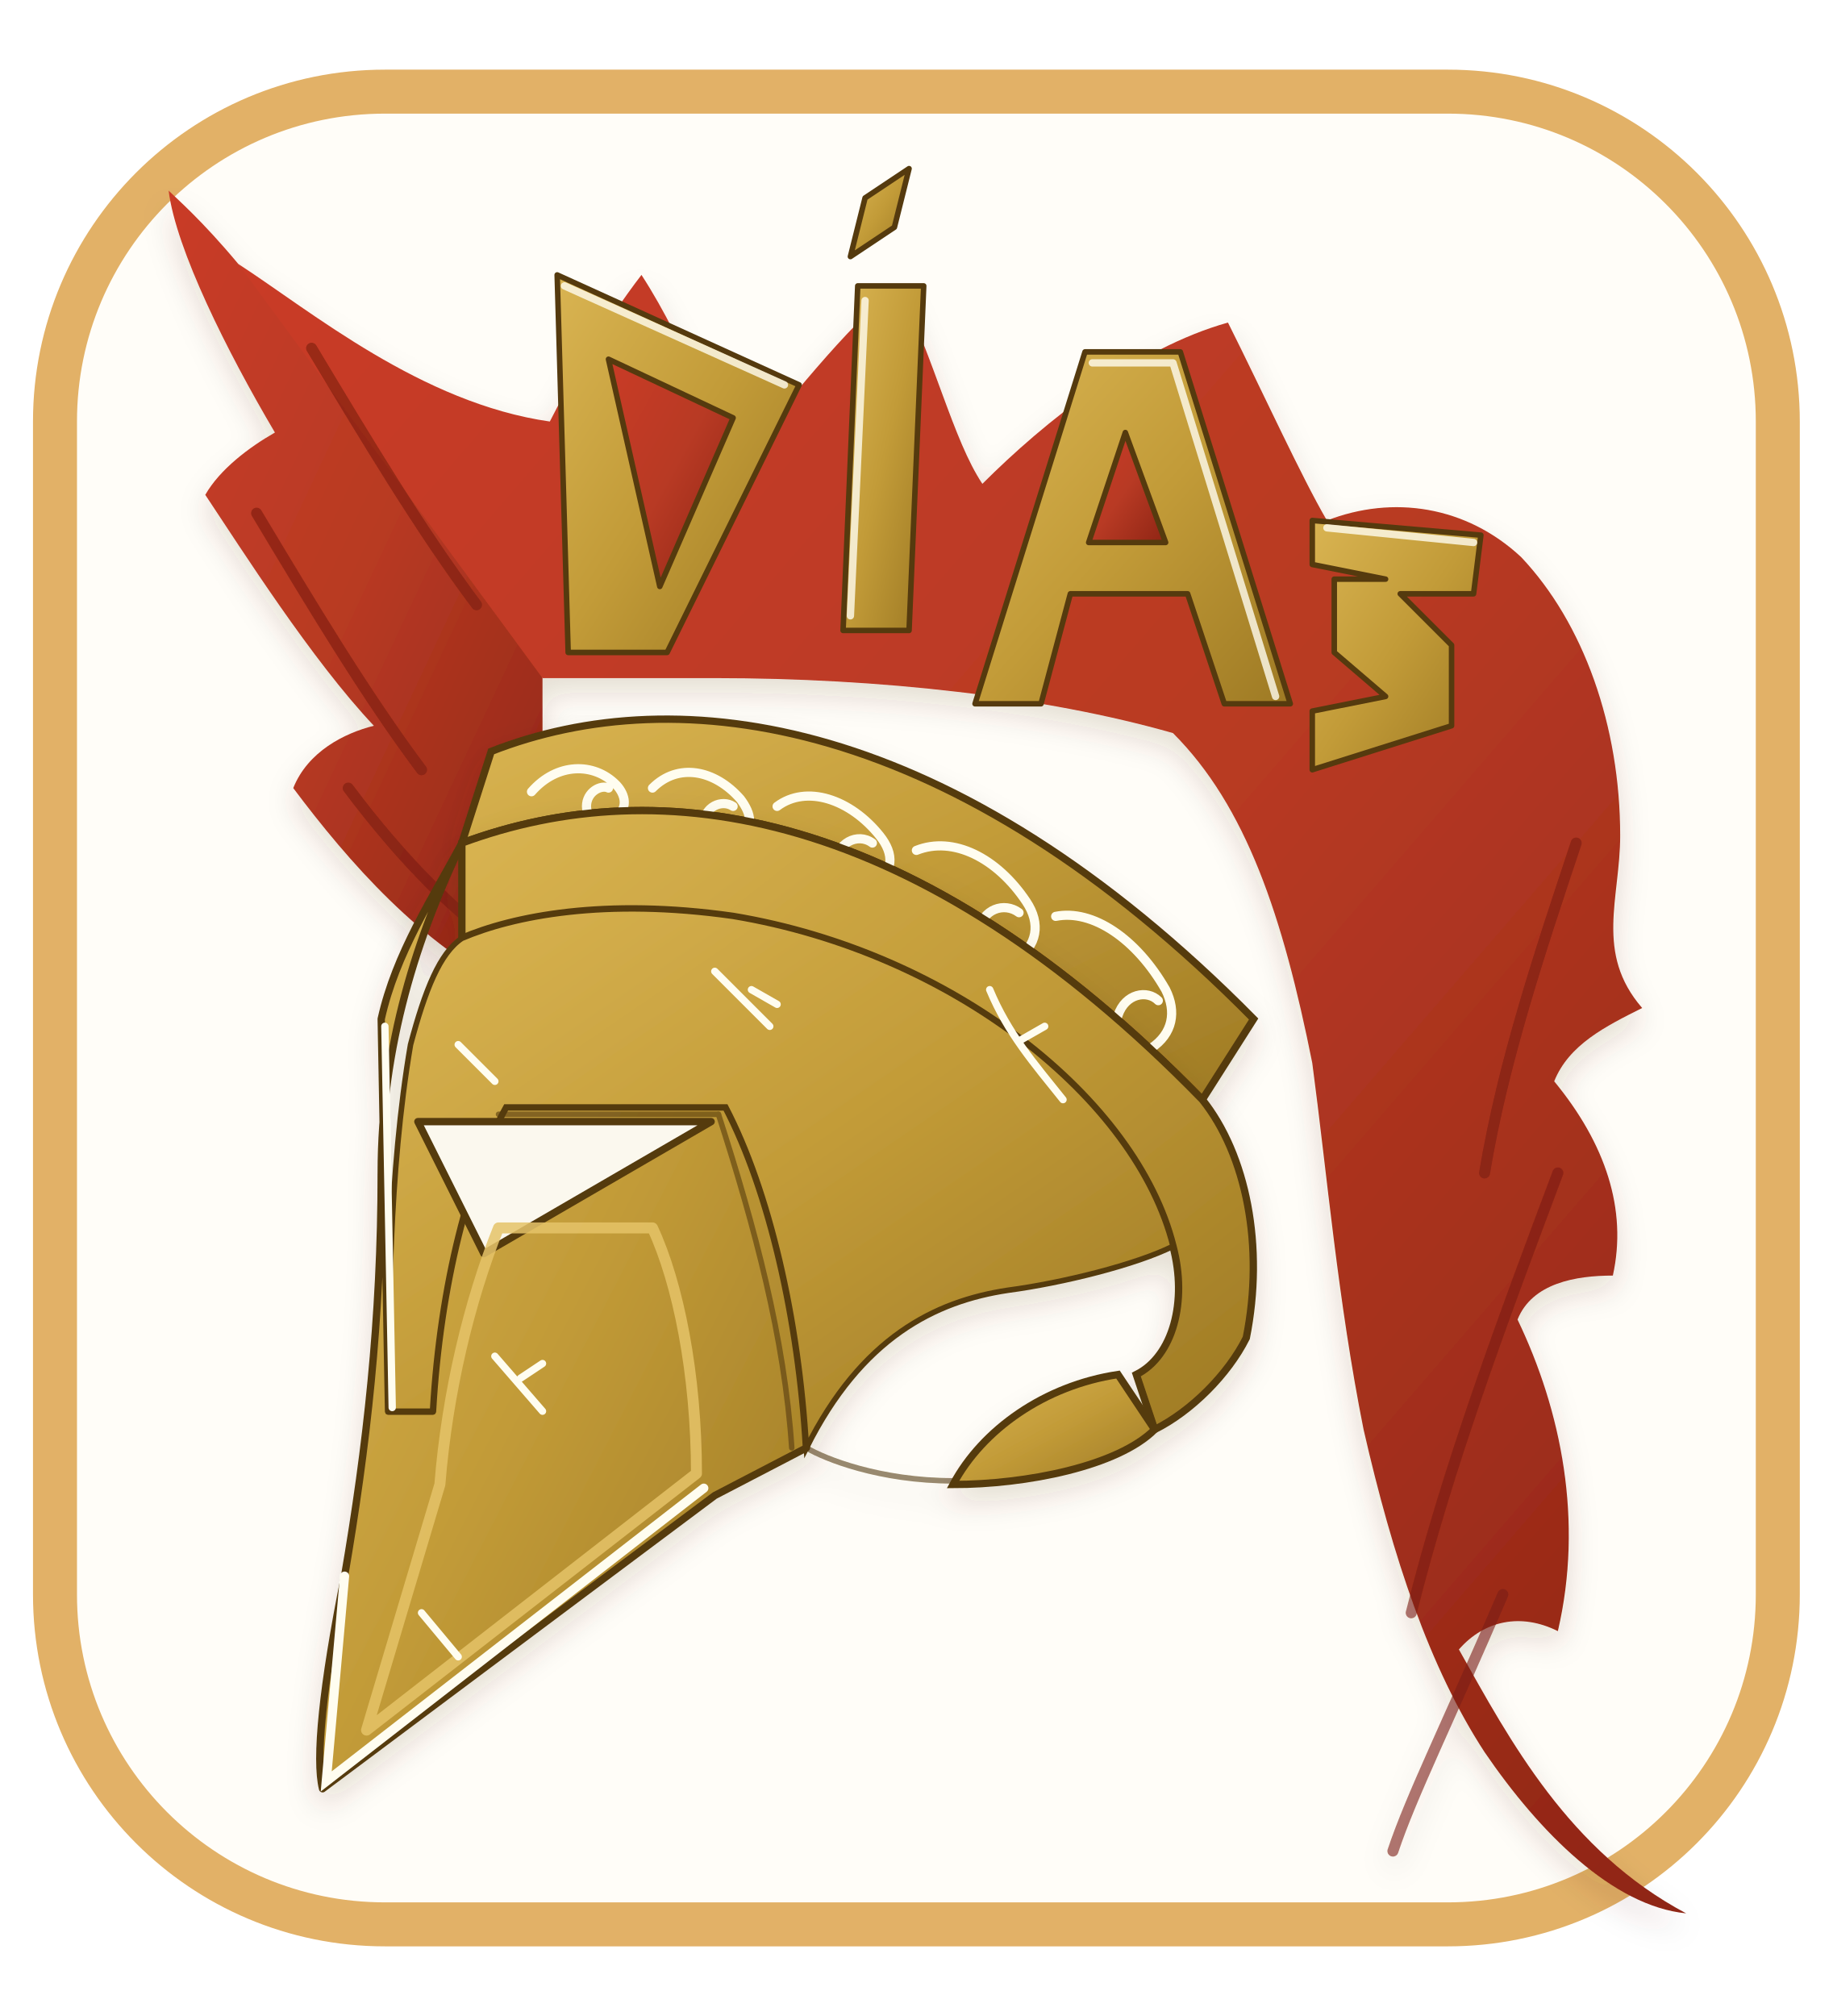
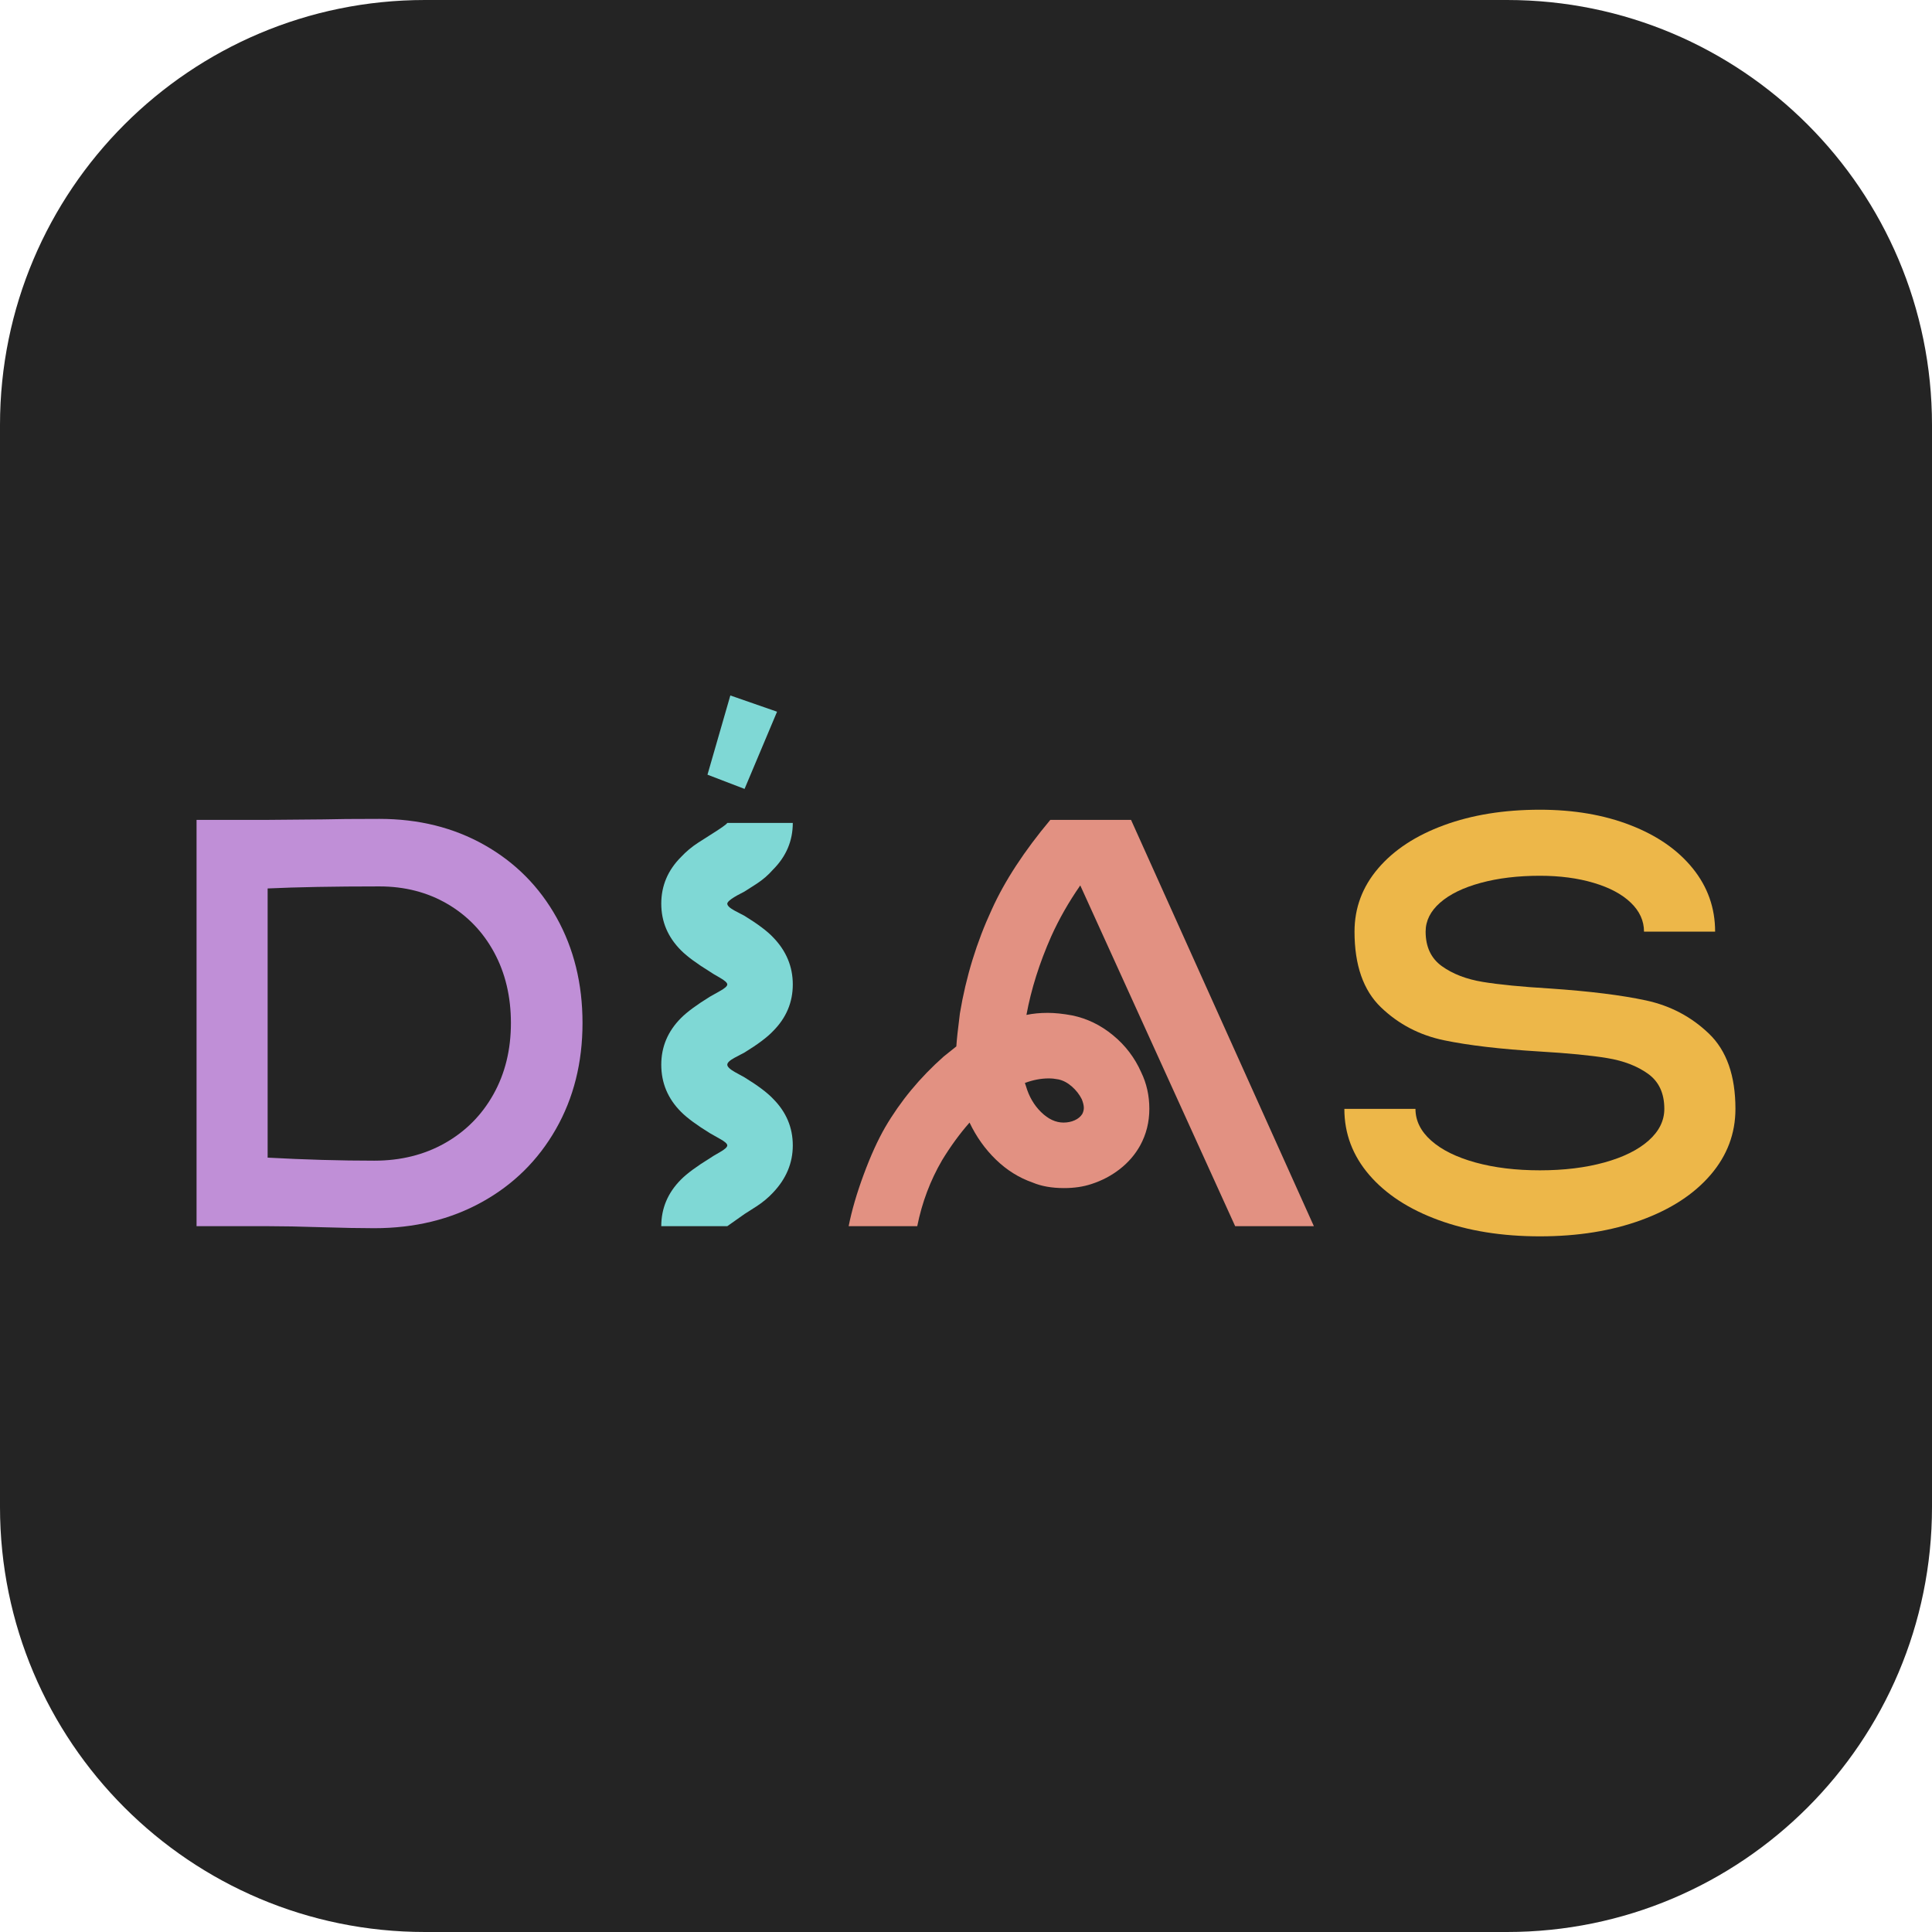
- <svg xmlns="http://www.w3.org/2000/svg" viewBox="0 0 500 550" width="100%" height="100%">
-   <rect x="15" y="25" width="470" height="500" rx="90" fill="#FFFDF8" stroke="#E2B167" stroke-width="12" />
-   <defs>
-     <linearGradient id="goldGrad" x1="0%" y1="0%" x2="100%" y2="100%">
-       <stop offset="0%" stop-color="#D9B452" />
-       <stop offset="50%" stop-color="#C29B38" />
-       <stop offset="100%" stop-color="#9E7A24" />
-     </linearGradient>
-     <linearGradient id="crestGrad" x1="0%" y1="0%" x2="100%" y2="100%">
-       <stop offset="0%" stop-color="#C93B26" />
-       <stop offset="50%" stop-color="#B83A24" />
-       <stop offset="100%" stop-color="#8F2514" />
-     </linearGradient>
-     <filter id="subtleDrop" x="-5%" y="-5%" width="115%" height="115%">
-       <feDropShadow dx="0" dy="4" stdDeviation="4" flood-color="#552200" flood-opacity="0.15" />
-     </filter>
-   </defs>
-   <g id="crest-plume" filter="url(#subtleDrop)">
-     <path d="         M 148 185         C 140 160, 115 125, 65 72         C 55 60, 48 54, 46 52         C 48 68, 62 96, 75 118         C 68 122, 60 128, 56 135         C 66 150, 85 180, 102 198         C 94 200, 84 205, 80 215         C 95 235, 115 258, 140 270         C 144 260, 147 245, 148 230         L 148 185 Z       " fill="url(#crestGrad)" />
-     <path d="         M 65 72         C 85 85, 115 110, 150 115         C 155 105, 165 88, 175 75         C 188 95, 195 118, 202 125         C 215 110, 230 90, 245 78         C 255 98, 260 120, 268 132         C 285 115, 310 95, 335 88         C 345 108, 355 130, 362 142         C 380 135, 400 138, 415 152         C 432 170, 442 198, 442 228         C 442 245, 435 260, 448 275         C 438 280, 428 285, 424 295         C 438 312, 444 330, 440 348         C 430 348, 418 350, 414 360         C 426 385, 432 415, 425 445         C 415 440, 405 442, 398 450         C 412 475, 428 505, 460 522         C 440 520, 420 500, 405 478         C 390 455, 380 425, 372 390         C 365 355, 362 320, 358 290         C 350 250, 340 220, 320 200         C 285 190, 240 185, 195 185         C 170 185, 155 185, 148 185         Z       " fill="url(#crestGrad)" />
-     <path d="         M 85 95 C 100 120, 115 145, 130 165         M 70 140 C 85 165, 100 190, 115 210         M 95 215 C 110 235, 125 250, 140 260         M 430 230 C 420 260, 410 290, 405 320         M 425 320 C 410 360, 395 400, 385 440         M 410 435 C 395 470, 385 490, 380 505       " stroke="#7A1C0D" stroke-width="3" stroke-linecap="round" fill="none" opacity="0.6" />
-   </g>
-   <g id="dias-text" fill="url(#goldGrad)" stroke="#553A0E" stroke-width="1.5" stroke-linejoin="round">
-     <path d="         M 152 75         L 218 105         L 182 178         L 155 178         Z       " />
-     <path d="         M 166 98         L 200 114         L 180 160         Z       " fill="url(#crestGrad)" stroke="#553A0E" stroke-width="1.5" />
-     <polygon points="236,54 248,46 244,62 232,70" fill="url(#goldGrad)" />
-     <polygon points="234,78 252,78 248,172 230,172" />
-     <polygon points="296,96 322,96 352,192 334,192 324,162 292,162 284,192 266,192" />
-     <polygon points="307,118 318,148 297,148" fill="url(#crestGrad)" stroke="#553A0E" stroke-width="1.5" />
-     <polygon points="         358,142         404,146         402,162         382,162         396,176         396,198         358,210         358,194         378,190         364,178         364,158         378,158         358,154       " />
-     <path d="         M 154 78 L 214 105         M 236 82 L 232 168         M 298 99 L 320 99 L 348 190         M 362 144 L 402 148       " stroke="#FFFDF0" stroke-width="2" stroke-linecap="round" fill="none" opacity="0.8" />
-   </g>
-   <g id="crest-band" filter="url(#subtleDrop)">
-     <path d="         M 134 205         C 185 185, 260 195, 342 278         L 328 300         C 250 220, 180 210, 126 230         Z       " fill="url(#goldGrad)" stroke="#553A0E" stroke-width="2" />
-     <path d="         M 145 216         C 152 208, 162 208, 168 214         C 170 216, 172 220, 168 223         C 165 225, 160 224, 160 220         C 160 216, 164 214, 166 215          M 178 215         C 185 208, 195 210, 202 218         C 205 222, 206 226, 201 230         C 197 232, 192 230, 192 225         C 192 220, 197 218, 200 220          M 212 220         C 220 214, 232 218, 240 228         C 244 233, 244 238, 238 242         C 233 245, 227 242, 228 236         C 228 230, 234 227, 238 230          M 250 232         C 260 228, 272 234, 280 246         C 284 252, 283 258, 277 262         C 271 264, 265 260, 267 254         C 268 248, 274 246, 278 249          M 288 250         C 298 248, 310 256, 318 270         C 321 276, 320 282, 314 286         C 308 288, 303 283, 305 277         C 307 271, 313 270, 316 273       " stroke="#FFFDF0" stroke-width="2.5" stroke-linecap="round" fill="none" />
-   </g>
-   <g id="helmet-body" filter="url(#subtleDrop)">
-     <path d="         M 126 230         C 180 210, 250 220, 328 300         C 340 315, 345 340, 340 365         C 335 375, 325 385, 315 390         L 310 375         C 320 370, 324 355, 320 340         C 310 300, 260 260, 200 250         C 165 245, 140 250, 126 256         Z       " fill="url(#goldGrad)" stroke="#553A0E" stroke-width="2" />
-     <path d="         M 126 230         C 118 245, 108 260, 104 278         L 106 385         L 118 385         C 120 350, 128 320, 138 302         L 198 302         C 210 325, 218 360, 220 395         L 195 408         L 88 488         C 86 480, 88 460, 94 430         C 100 395, 104 360, 104 320         C 104 285, 114 255, 126 230         Z       " fill="url(#goldGrad)" stroke="#553A0E" stroke-width="2" stroke-linejoin="round" />
-     <path d="         M 126 256         C 140 250, 165 245, 200 250         C 260 260, 310 300, 320 340         C 310 345, 290 350, 275 352         C 255 355, 235 365, 220 395         C 218 360, 210 325, 198 302         L 138 302         C 128 320, 120 350, 118 385         L 106 385         C 106 360, 106 320, 112 285         C 116 270, 120 260, 126 256         Z       " fill="url(#goldGrad)" stroke="#553A0E" stroke-width="1.5" />
-     <polygon points="114,306 194,306 132,342" fill="#FBF8EE" stroke="#553A0E" stroke-width="2" stroke-linejoin="round" />
-     <path d="         M 315 390         C 305 400, 280 405, 260 405         C 268 390, 285 378, 305 375         Z       " fill="url(#goldGrad)" stroke="#553A0E" stroke-width="2" />
-     <path d="         M 100 472         L 190 402         C 190 375, 185 350, 178 335         L 136 335         C 128 355, 122 380, 120 405         L 100 472         Z       " fill="none" stroke="#E5C368" stroke-width="3" stroke-linejoin="round" opacity="0.85" />
-     <g stroke="#FFFDF0" stroke-width="2" stroke-linecap="round" fill="none">
-       <path d="M 270 270 C 275 282, 282 290, 290 300 M 278 284 L 285 280" />
-       <path d="M 195 265 L 210 280 M 205 270 L 212 274" />
-       <path d="M 125 285 L 135 295" />
-       <path d="M 135 370 L 148 385 M 142 376 L 148 372" />
-       <path d="M 115 440 L 125 452" />
-       <path d="M 94 430 L 89 486 L 192 406" stroke="#FFFDF0" stroke-width="2.5" />
-       <path d="M 105 280 L 107 384" stroke="#FFFDF0" stroke-width="2" />
-     </g>
-     <g stroke="#553A0E" stroke-width="1.5" stroke-linecap="round" fill="none" opacity="0.6">
-       <path d="M 136 304 L 196 304" />
-       <path d="M 196 304 C 206 335, 214 365, 216 395" />
-       <path d="M 260 404 C 240 404, 225 398, 220 395" />
-     </g>
-   </g>
+ <svg xmlns="http://www.w3.org/2000/svg" viewBox="137.9 -229.0 1179.7 1179.7">
+   <rect x="137.9" y="-229.0" width="1179.7" height="1179.7" rx="259.5" fill="#242424" />
+   <path fill="#C08FD7" transform="translate(226.90 519.72)" d="M 139.547 1.234 C 131.066 1.234 120.211 1.031 106.984 0.625 C 94.172 0.207 83.316 0 74.422 0 L 31.016 0 L 31.016 -248.094 L 74.422 -248.094 L 108.531 -248.391 C 115.562 -248.598 126.938 -248.703 142.656 -248.703 C 166.633 -248.703 188.031 -243.379 206.844 -232.734 C 225.656 -222.086 240.332 -207.305 250.875 -188.391 C 261.414 -169.473 266.688 -148.023 266.688 -124.047 C 266.688 -99.859 261.258 -78.254 250.406 -59.234 C 239.551 -40.211 224.508 -25.379 205.281 -14.734 C 186.062 -4.086 164.148 1.234 139.547 1.234 Z M 74.422 -41.859 C 97.16 -40.617 118.867 -40 139.547 -40 C 155.672 -40 170.039 -43.566 182.656 -50.703 C 195.27 -57.836 205.141 -67.758 212.266 -80.469 C 219.398 -93.188 222.969 -107.711 222.969 -124.047 C 222.969 -140.172 219.555 -154.535 212.734 -167.141 C 205.91 -179.754 196.398 -189.629 184.203 -196.766 C 172.004 -203.898 158.156 -207.469 142.656 -207.469 C 114.945 -207.469 92.203 -207.051 74.422 -206.219 Z M 74.422 -41.859 " />
+   <path fill="#7FD8D5" transform="translate(510.66 519.72)" d="M 31.016 0 C 31.016 -10.957 35.047 -20.469 43.109 -28.531 C 46.828 -32.25 52.719 -36.586 60.781 -41.547 C 61.602 -42.172 63.566 -43.359 66.672 -45.109 C 69.773 -46.867 71.328 -48.27 71.328 -49.312 C 71.328 -50.344 69.828 -51.68 66.828 -53.328 C 63.828 -54.984 61.812 -56.125 60.781 -56.75 C 52.719 -61.707 46.828 -66.051 43.109 -69.781 C 35.047 -77.844 31.016 -87.453 31.016 -98.609 C 31.016 -109.566 35.047 -119.078 43.109 -127.141 C 46.828 -130.867 52.719 -135.211 60.781 -140.172 C 61.812 -140.785 63.828 -141.922 66.828 -143.578 C 69.828 -145.234 71.328 -146.578 71.328 -147.609 C 71.328 -148.641 69.773 -150.035 66.672 -151.797 C 63.566 -153.555 61.602 -154.742 60.781 -155.359 C 52.719 -160.328 46.828 -164.672 43.109 -168.391 C 35.047 -176.453 31.016 -185.961 31.016 -196.922 C 31.016 -207.879 35.047 -217.391 43.109 -225.453 C 46.203 -228.754 49.66 -231.645 53.484 -234.125 C 57.316 -236.613 59.75 -238.164 60.781 -238.781 C 67.395 -242.914 70.91 -245.398 71.328 -246.234 L 111.328 -246.234 C 111.328 -235.273 107.297 -225.766 99.234 -217.703 C 96.336 -214.391 92.977 -211.492 89.156 -209.016 C 85.332 -206.535 82.906 -204.984 81.875 -204.359 C 74.844 -200.848 71.328 -198.367 71.328 -196.922 C 71.328 -195.68 72.875 -194.234 75.969 -192.578 C 79.07 -190.922 81.039 -189.891 81.875 -189.484 C 89.938 -184.516 95.723 -180.172 99.234 -176.453 C 107.297 -168.18 111.328 -158.566 111.328 -147.609 C 111.328 -136.648 107.297 -127.141 99.234 -119.078 C 95.723 -115.359 89.938 -111.02 81.875 -106.062 C 81.039 -105.645 79.07 -104.609 75.969 -102.953 C 72.875 -101.297 71.328 -99.848 71.328 -98.609 C 71.328 -97.367 72.875 -95.867 75.969 -94.109 C 79.07 -92.359 81.039 -91.273 81.875 -90.859 C 89.938 -85.898 95.723 -81.562 99.234 -77.844 C 107.297 -69.781 111.328 -60.27 111.328 -49.312 C 111.328 -38.562 107.297 -28.945 99.234 -20.469 C 96.336 -17.363 92.977 -14.57 89.156 -12.094 C 85.332 -9.613 82.906 -8.062 81.875 -7.438 L 71.328 0 Z M 59.234 -275.688 L 73.188 -324.062 L 101.719 -314.141 L 81.875 -267 Z M 59.234 -275.688 " />
+   <path fill="#E29182" transform="translate(653.01 519.72)" d="M 3.094 0 C 4.957 -9.508 8.008 -20 12.25 -31.469 C 16.488 -42.945 20.879 -52.613 25.422 -60.469 C 34.734 -76.383 46.625 -90.754 61.094 -103.578 L 68.844 -109.781 C 69.051 -113.5 69.773 -120.219 71.016 -129.938 C 74.734 -152.258 81.242 -173.453 90.547 -193.516 C 98.41 -210.879 110.301 -229.07 126.219 -248.094 L 175.516 -248.094 L 287.156 0 L 239.094 0 L 144.516 -208.078 C 137.484 -197.953 131.586 -187.617 126.828 -177.078 C 119.598 -160.742 114.535 -144.719 111.641 -129 C 115.566 -129.832 119.906 -130.25 124.656 -130.25 C 129 -130.25 133.961 -129.734 139.547 -128.703 C 148.641 -126.836 156.957 -122.801 164.5 -116.594 C 172.051 -110.395 177.789 -102.852 181.719 -93.969 C 185.031 -87.145 186.688 -79.703 186.688 -71.641 C 186.688 -63.578 184.828 -56.133 181.109 -49.312 C 178.004 -43.727 173.867 -38.922 168.703 -34.891 C 163.535 -30.859 157.742 -27.805 151.328 -25.734 C 146.367 -24.086 140.789 -23.266 134.594 -23.266 C 127.145 -23.266 120.734 -24.398 115.359 -26.672 C 107.086 -29.566 99.645 -34.219 93.031 -40.625 C 86.414 -47.031 81.039 -54.578 76.906 -63.266 C 70.906 -56.441 65.32 -48.789 60.156 -40.312 C 52.926 -27.906 47.863 -14.469 44.969 0 Z M 111.328 -85.594 C 113.191 -79.188 116.289 -73.863 120.625 -69.625 C 124.969 -65.383 129.52 -63.266 134.281 -63.266 C 136.758 -63.266 139.031 -63.727 141.094 -64.656 C 143.164 -65.582 144.719 -66.875 145.75 -68.531 C 146.375 -69.77 146.688 -71.008 146.688 -72.25 C 146.688 -73.695 146.27 -75.457 145.438 -77.531 C 143.988 -80.426 141.973 -83.008 139.391 -85.281 C 136.805 -87.551 134.066 -89 131.172 -89.625 C 129.109 -90.031 127.145 -90.234 125.281 -90.234 C 120.531 -90.234 115.672 -89.305 110.703 -87.453 Z M 111.328 -85.594 " />
+   <path fill="#EDB749" transform="translate(943.28 519.72)" d="M 134.891 6.203 C 111.742 6.203 91.125 2.895 73.031 -3.719 C 54.938 -10.332 40.82 -19.531 30.688 -31.312 C 20.562 -43.102 15.5 -56.547 15.5 -71.641 L 58.922 -71.641 C 58.922 -64.398 62.125 -57.938 68.531 -52.25 C 74.938 -46.562 83.926 -42.113 95.5 -38.906 C 107.082 -35.707 120.211 -34.109 134.891 -34.109 C 149.578 -34.109 162.707 -35.707 174.281 -38.906 C 185.852 -42.113 194.844 -46.562 201.25 -52.25 C 207.664 -57.938 210.875 -64.398 210.875 -71.641 C 210.875 -81.148 207.566 -88.281 200.953 -93.031 C 194.336 -97.789 186.016 -100.992 175.984 -102.641 C 165.961 -104.297 152.164 -105.641 134.594 -106.672 C 110.812 -108.117 91.426 -110.395 76.438 -113.5 C 61.445 -116.602 48.578 -123.32 37.828 -133.656 C 27.078 -143.988 21.703 -159.391 21.703 -179.859 C 21.703 -194.336 26.508 -207.207 36.125 -218.469 C 45.738 -229.738 59.125 -238.523 76.281 -244.828 C 93.445 -251.141 112.984 -254.297 134.891 -254.297 C 155.566 -254.297 174.02 -251.141 190.25 -244.828 C 206.477 -238.523 219.141 -229.738 228.234 -218.469 C 237.336 -207.207 241.891 -194.336 241.891 -179.859 L 198.469 -179.859 C 198.469 -186.473 195.781 -192.363 190.406 -197.531 C 185.031 -202.707 177.484 -206.738 167.766 -209.625 C 158.047 -212.52 147.086 -213.969 134.891 -213.969 C 121.453 -213.969 109.41 -212.52 98.766 -209.625 C 88.117 -206.738 79.848 -202.707 73.953 -197.531 C 68.066 -192.363 65.125 -186.473 65.125 -179.859 C 65.125 -170.555 68.43 -163.523 75.047 -158.766 C 81.66 -154.016 89.977 -150.812 100 -149.156 C 110.031 -147.508 123.727 -146.164 141.094 -145.125 C 165.281 -143.477 184.816 -141.051 199.703 -137.844 C 214.586 -134.633 227.406 -127.863 238.156 -117.531 C 248.914 -107.195 254.297 -91.898 254.297 -71.641 C 254.297 -56.547 249.227 -43.102 239.094 -31.312 C 228.969 -19.531 214.859 -10.332 196.766 -3.719 C 178.672 2.895 158.047 6.203 134.891 6.203 Z M 134.891 6.203 " />
</svg>
